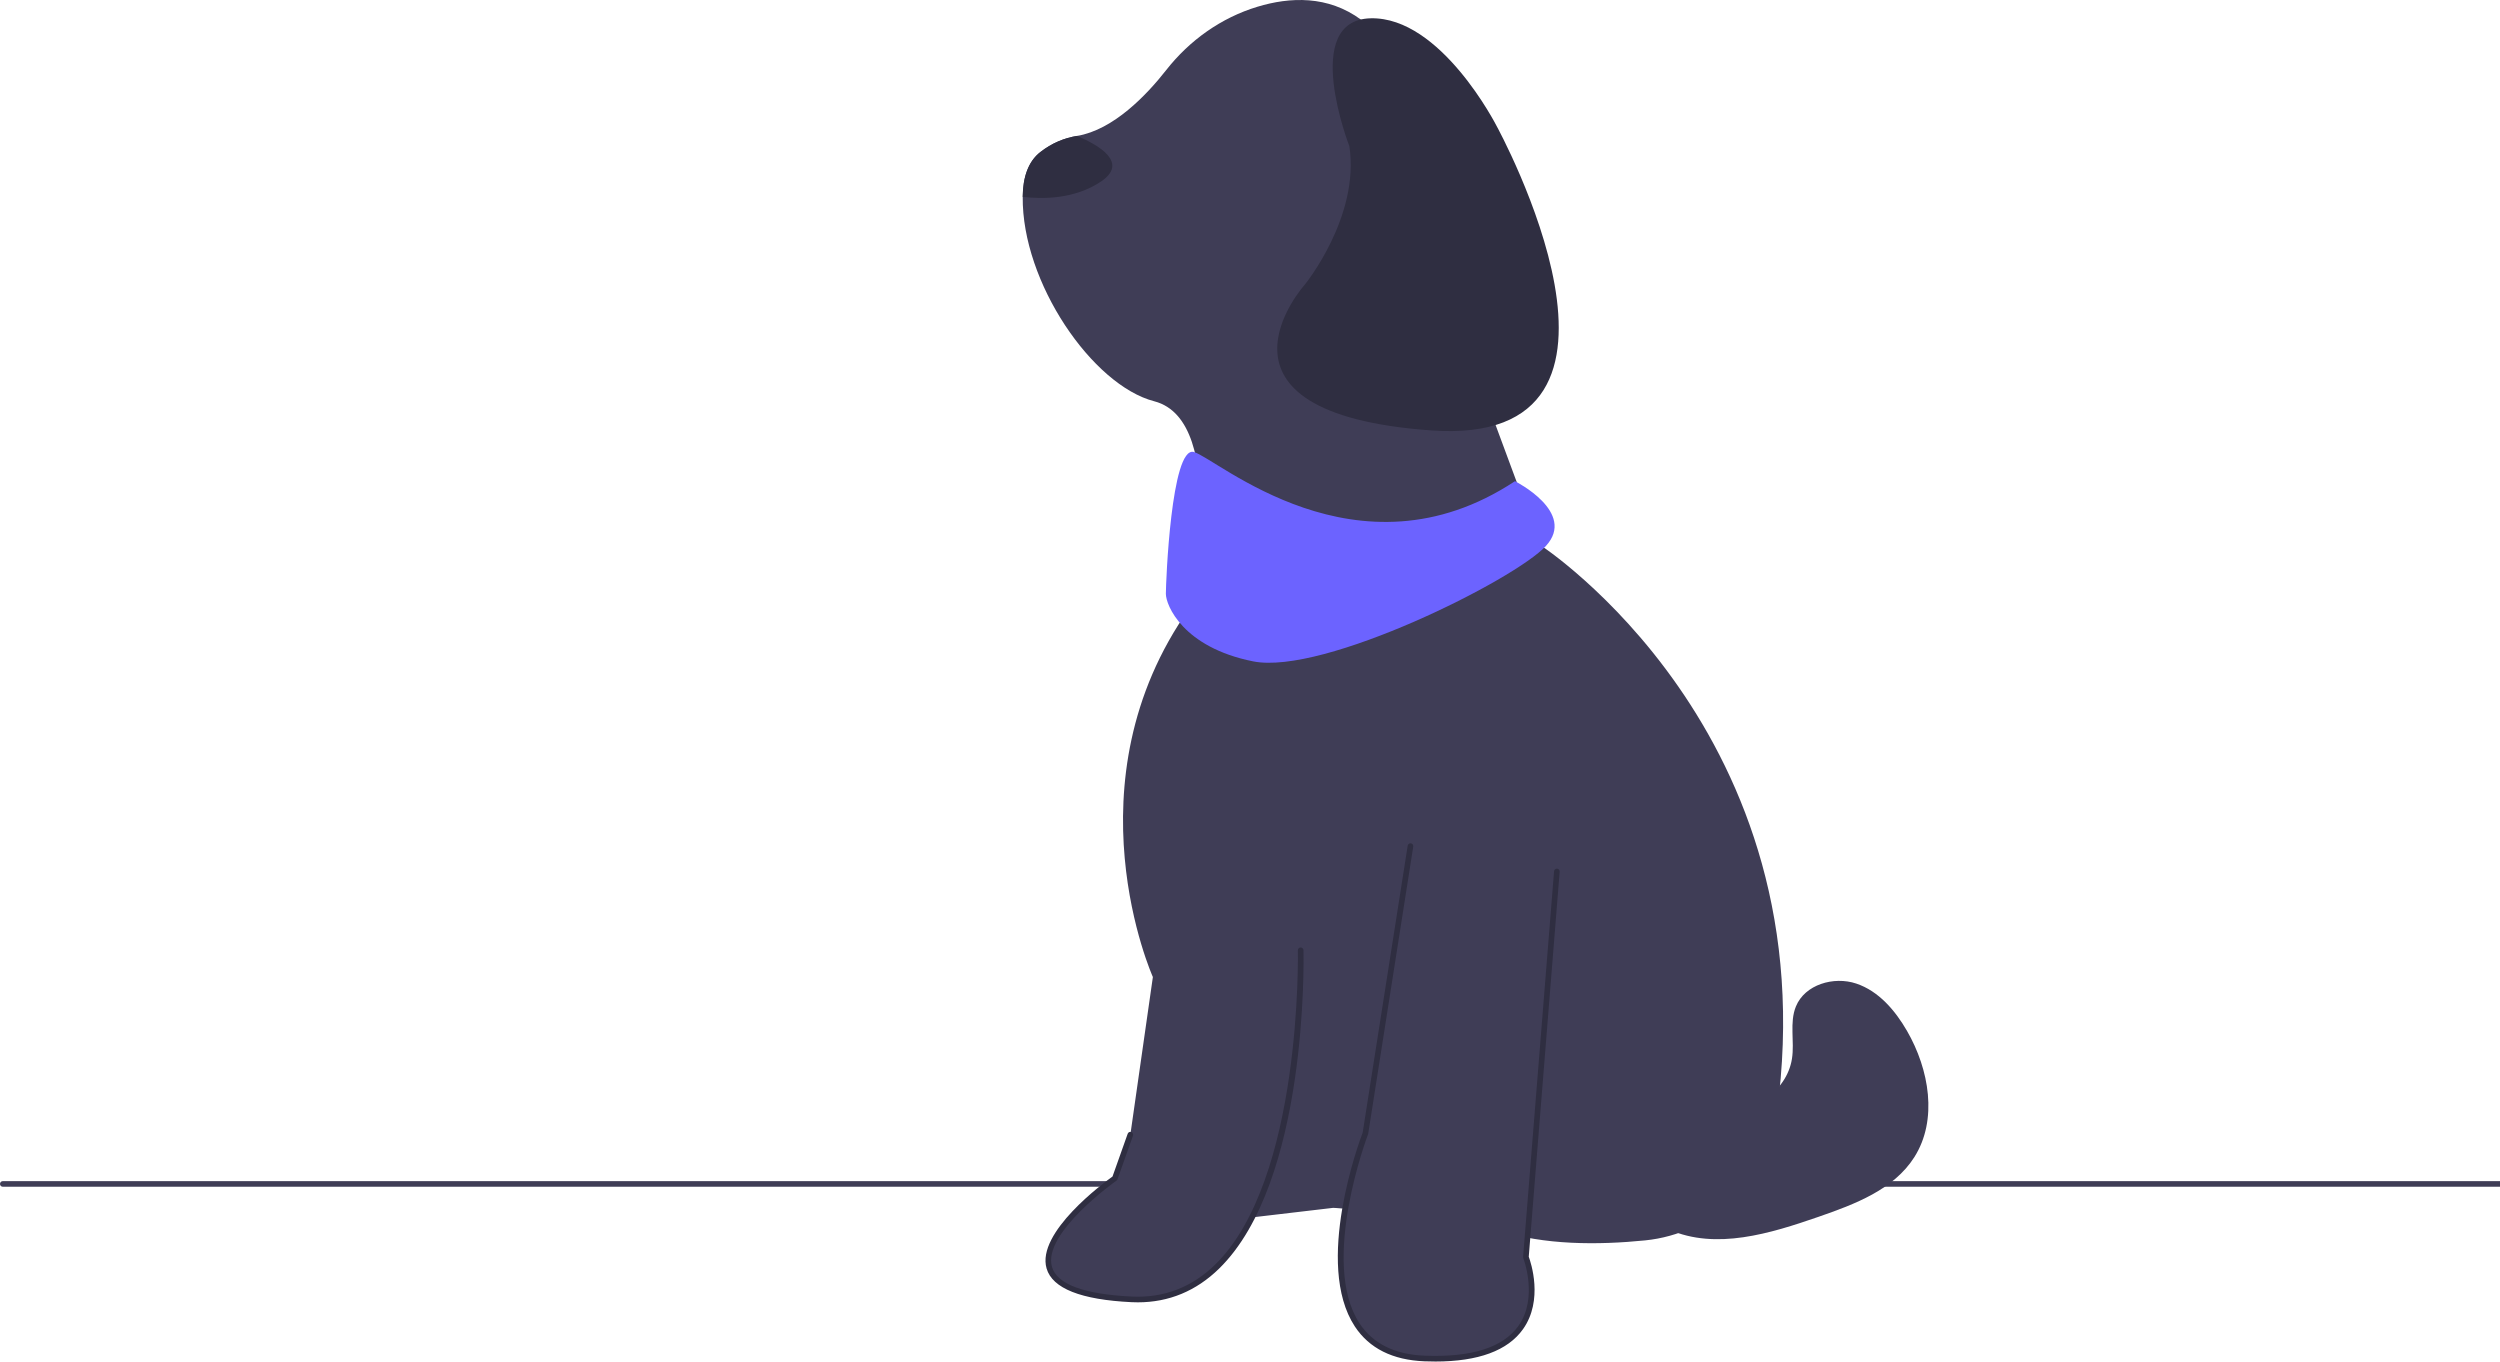
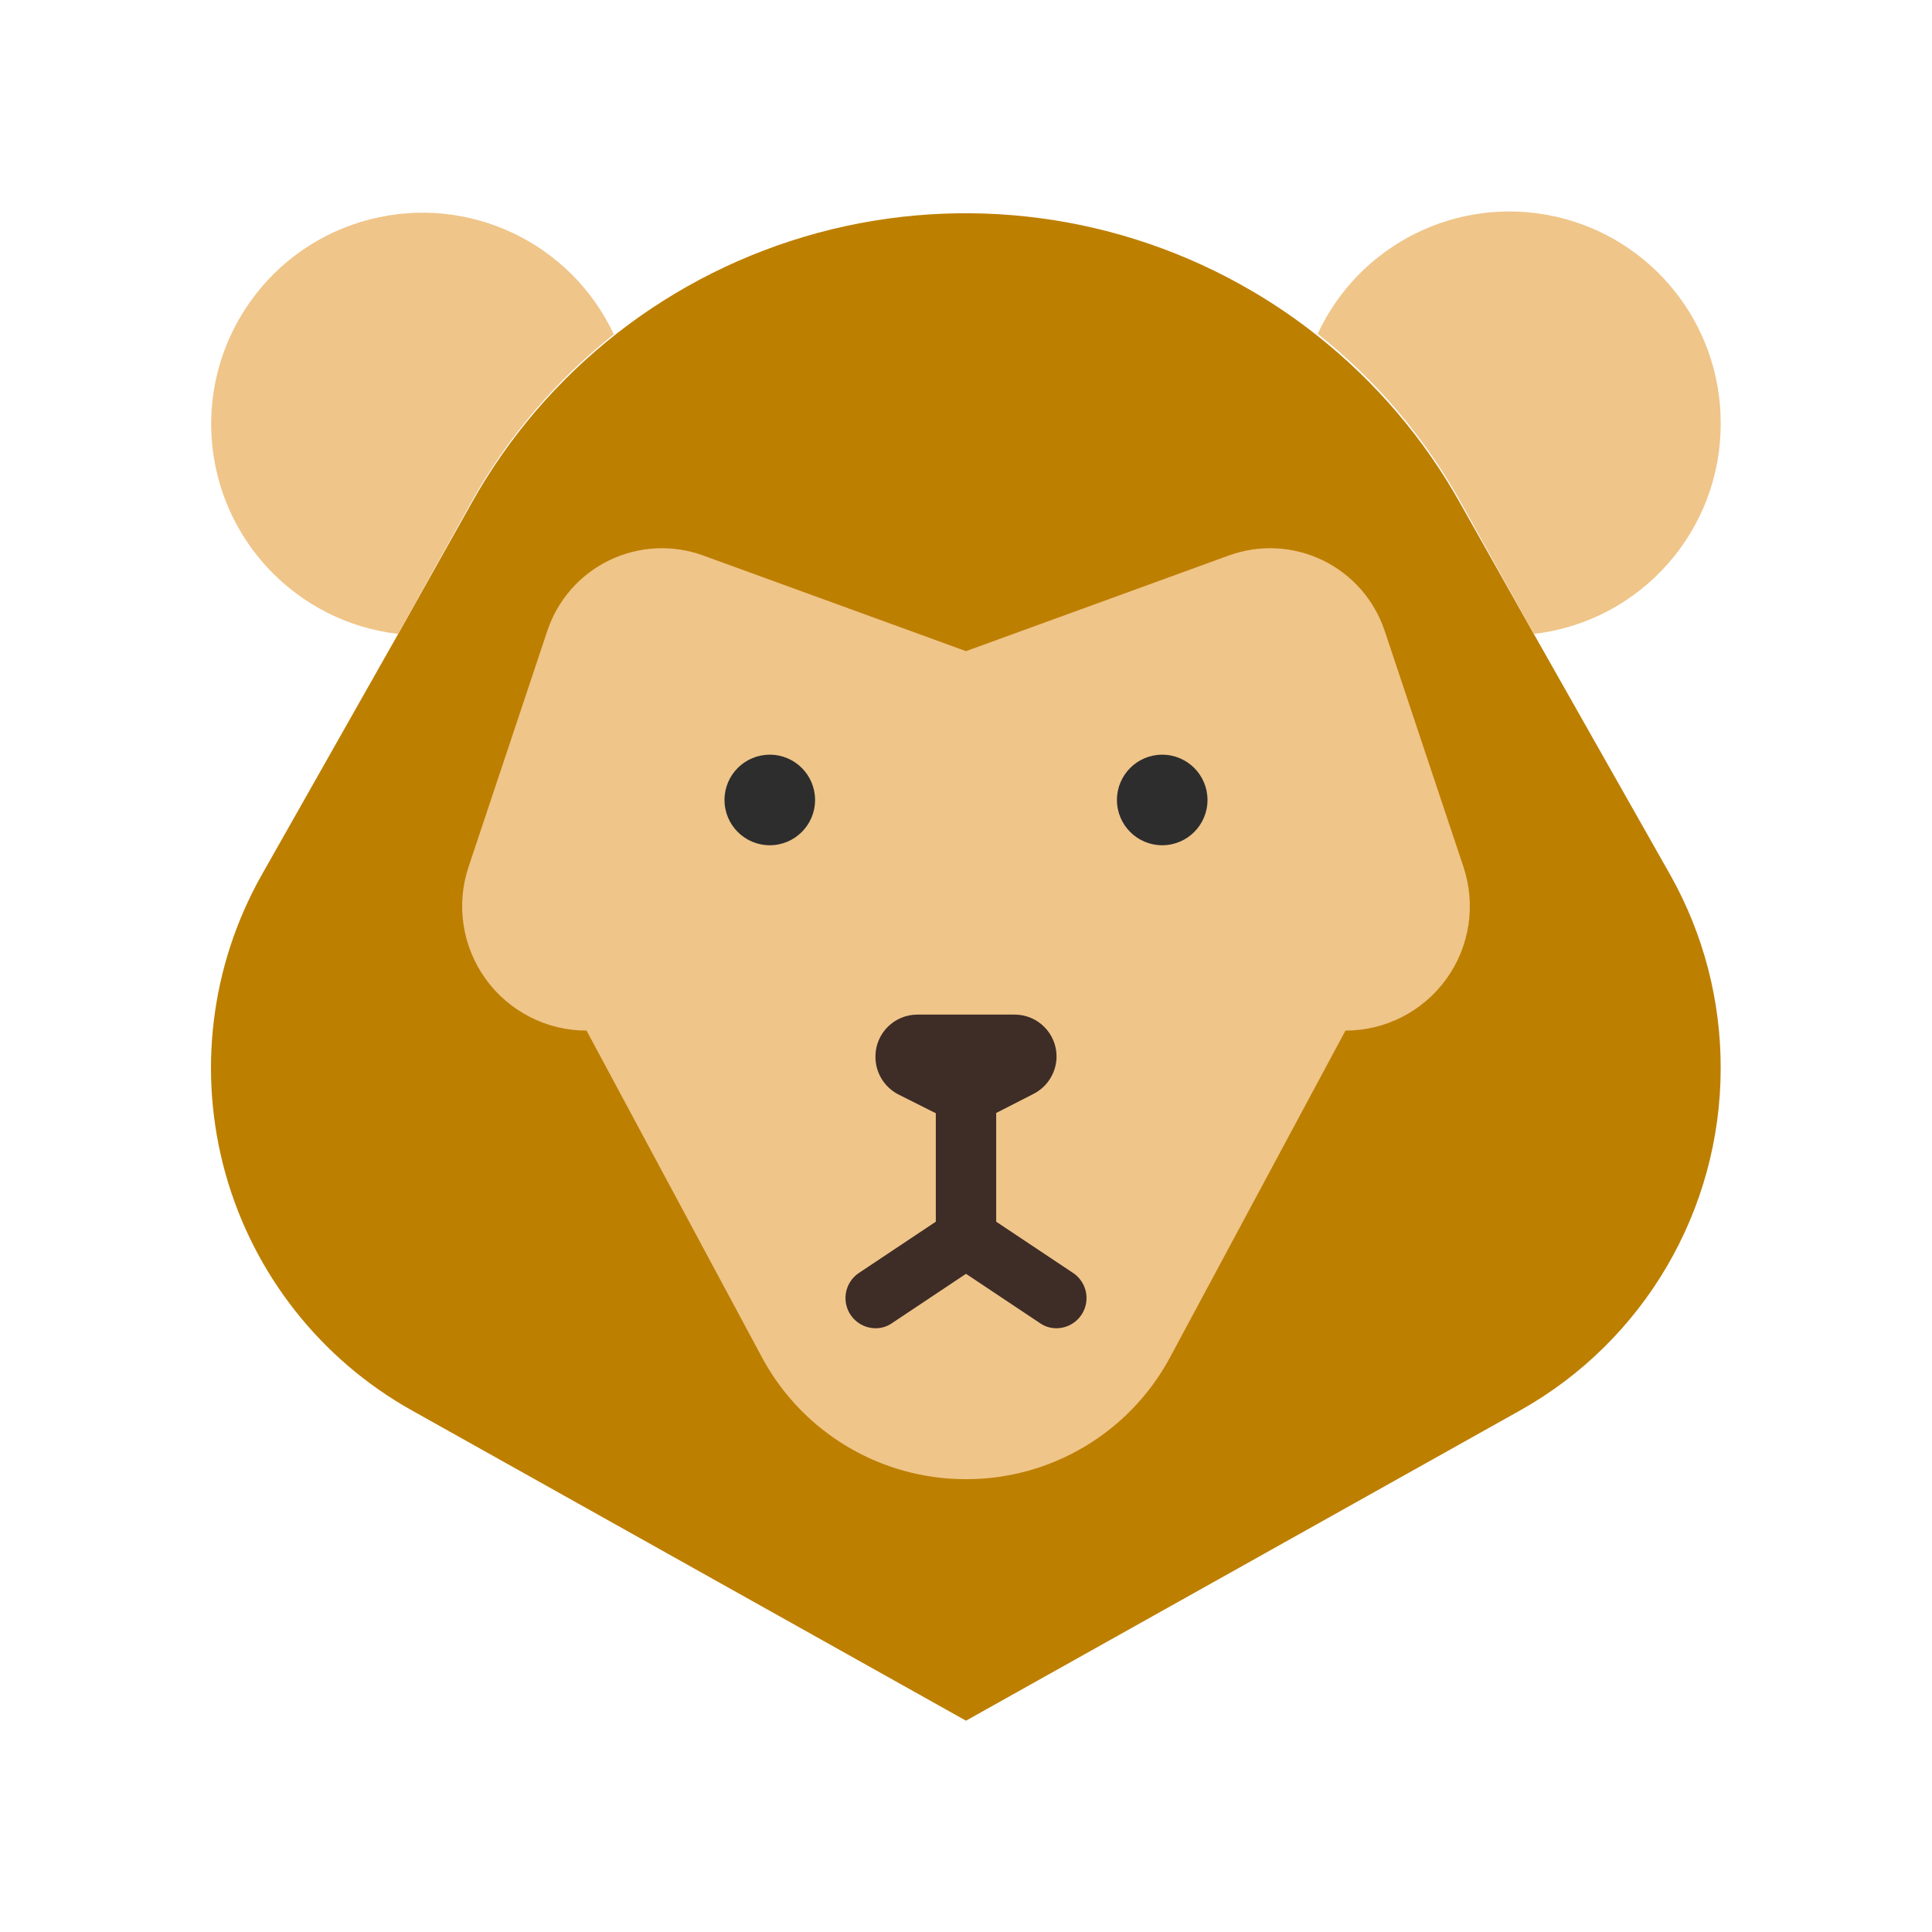
- <svg xmlns="http://www.w3.org/2000/svg" width="888" height="483.611" viewBox="0 0 888 483.611">
-   <path d="M1,421.535H888v-2H1c-.552,0-1,.448-1,1H0c0,.552,.448,1,1,1Z" fill="#3f3d56" />
-   <path d="M406,438.535c5,24,33.5-5.5,33.5-5.5l34-4s21.5,.5,35.5,11.5,23.5-3.5,23.5-3.5c15.773,5.258,35.097,5.236,51.833,3.553,24.116-2.426,43.446-21.04,46.76-45.05,18.697-135.441-84.093-202.002-84.093-202.002l-30-81s9.5-23.5,12.5-44.5-19-41-46-61c-11.812-8.75-25.348-8.121-36.837-4.645-12.889,3.899-24.132,11.918-32.44,22.516-6.883,8.78-18.687,21.215-31.663,23.369-4.49,.74-8.92,2.52-13.06,5.76-4.28,3.35-6.17,8.94-6.23,15.89-.32,30.36,24.75,66.91,46.73,72.61,27,7,12.5,73.5,12.5,73.5-44,62-13,131-13,131l-8,56s-.5,11.5,4.5,35.5l0-0Z" fill="#3f3d56" />
-   <path d="M553,309.535l-11,137s15,38-36,36-21-80-21-80l16-102" fill="#3f3d56" />
-   <path d="M509.795,483.611c-1.247,0-2.523-.025-3.834-.077-11.29-.442-19.604-4.601-24.711-12.358-14.603-22.182,1.639-65.906,2.778-68.899l15.983-101.896c.086-.546,.594-.913,1.144-.833,.545,.086,.918,.598,.833,1.144l-16,102c-.012,.069-.029,.138-.055,.204-.175,.452-17.252,45.556-3.012,67.184,4.732,7.187,12.51,11.042,23.117,11.458,16.652,.649,27.853-2.903,33.298-10.568,7.124-10.028,1.787-23.927,1.732-24.066-.056-.142-.078-.295-.066-.446l11-137c.044-.55,.517-.951,1.077-.917,.551,.045,.961,.526,.917,1.077l-10.982,136.775c.727,1.961,5.282,15.404-2.039,25.724-5.417,7.636-15.898,11.497-31.181,11.497Z" fill="#2f2e41" />
-   <path d="M462,337.535s3,127-60,124-6-43-6-43l5.5-15.5" fill="#3f3d56" />
-   <path d="M404.162,462.587c-.731,0-1.467-.018-2.21-.053-17.988-.856-28.152-4.887-30.208-11.979-3.704-12.779,20.439-30.521,23.419-32.653l5.395-15.201c.185-.521,.756-.793,1.276-.608s.793,.756,.608,1.276l-5.5,15.5c-.069,.196-.198,.365-.368,.484-.264,.186-26.377,18.685-22.909,30.646,1.792,6.181,11.341,9.726,28.382,10.537,11.349,.546,21.297-3.271,29.551-11.329,30.952-30.216,29.421-110.838,29.401-111.648-.013-.552,.424-1.01,.977-1.023,.522,.001,1.01,.425,1.023,.977,.079,3.346,1.572,82.298-30.003,113.125-8.128,7.936-17.82,11.95-28.835,11.95Z" fill="#2f2e41" />
-   <path d="M363.27,69.925c7.18,.86,18.42,.82,27.73-5.39,9.97-6.65-.38-12.85-8.44-16.26-4.49,.74-8.92,2.52-13.06,5.76-4.28,3.35-6.17,8.94-6.23,15.89Z" fill="#2f2e41" />
-   <path d="M479.298,51.944s-17.45-44.816,7.542-45.444,44.733,38.21,44.733,38.21c0,0,62.728,114.342-23.214,108.176-85.942-6.166-44.874-51.811-44.874-51.811,0,0,19.602-24.099,15.813-49.132h-0v-0h0Z" fill="#2f2e41" />
-   <path d="M575.039,386.851c11.068,4.924,22.632,9.948,34.736,9.467s24.842-8.276,26.728-20.241c.974-6.177-.957-12.804,1.408-18.593,3.182-7.789,13.447-10.792,21.426-8.123s13.841,9.552,18.044,16.841c7.863,13.637,11.014,31.535,2.583,44.828-7.309,11.524-21.171,16.731-34.065,21.197-17.175,5.949-36.351,11.854-52.994,4.546-16.738-7.35-25.856-28.584-19.658-45.782" fill="#3f3d56" />
-   <path d="M538.114,170.921s22,11,11,23-79,46-104,41-31-20-31-24,1.886-52.387,9.886-50.387,58.114,47.387,114.114,10.387Z" fill="#6c63ff" />
+ <svg xmlns="http://www.w3.org/2000/svg" width="64px" height="64px" viewBox="0 0 64 64">
+   <defs>
+     <style>.cls-1{fill:#bd7f00;}.cls-2{fill:#efc589;}.cls-3{fill:#2d2d2d;}.cls-4{fill:#3e2c27;}</style>
+   </defs>
+   <g id="Lion">
+     <path class="cls-1" d="M57,35.39a13,13,0,0,1-6.64,11.33L32,57,13.64,46.72A13,13,0,0,1,8.66,29L13.19,21l2.44-4.35a18.75,18.75,0,0,1,25.86-7,18.36,18.36,0,0,1,2.16,1.48,18.72,18.72,0,0,1,4.72,5.54L50.81,21,55.34,29A13,13,0,0,1,57,35.39Z" />
+     <path class="cls-2" d="M57,14a7,7,0,0,1-6.19,7L48.37,16.6a18.72,18.72,0,0,0-4.72-5.54A7,7,0,0,1,57,14Z" />
+     <path class="cls-2" d="M20.35,11.06a18.72,18.72,0,0,0-4.72,5.54L13.19,21a7,7,0,1,1,7.16-9.89Z" />
+     <path class="cls-2" d="M44.57,34.14h0L38.74,45A7.66,7.66,0,0,1,32,49h0a7.66,7.66,0,0,1-6.74-4L19.43,34.14h0a4.12,4.12,0,0,1-3.91-5.42l2.61-7.82a4,4,0,0,1,5.16-2.5L32,21.57l8.71-3.17a4,4,0,0,1,5.16,2.5l2.61,7.82A4.12,4.12,0,0,1,44.57,34.14Z" />
+     <circle class="cls-3" cx="25.5" cy="26.5" r="1.5" />
+     <circle class="cls-3" cx="38.5" cy="26.5" r="1.5" />
+     <path class="cls-4" d="M32,42a1,1,0,0,1-1-1V36a1,1,0,0,1,2,0v5A1,1,0,0,1,32,42Z" />
+     <path class="cls-4" d="M29,44a1,1,0,0,1-.55-1.83l3-2a1,1,0,0,1,1.1,1.66l-3,2A.94.94,0,0,1,29,44Z" />
+     <path class="cls-4" d="M35,44a.94.94,0,0,1-.55-.17l-3-2a1,1,0,0,1,1.1-1.66l3,2A1,1,0,0,1,35,44Z" />
+     <path class="cls-4" d="M32,37.38h0l-2.23-1.12A1.4,1.4,0,0,1,29,35h0a1.39,1.39,0,0,1,1.39-1.39h3.22A1.39,1.39,0,0,1,35,35h0a1.4,1.4,0,0,1-.77,1.24Z" />
+   </g>
</svg>
